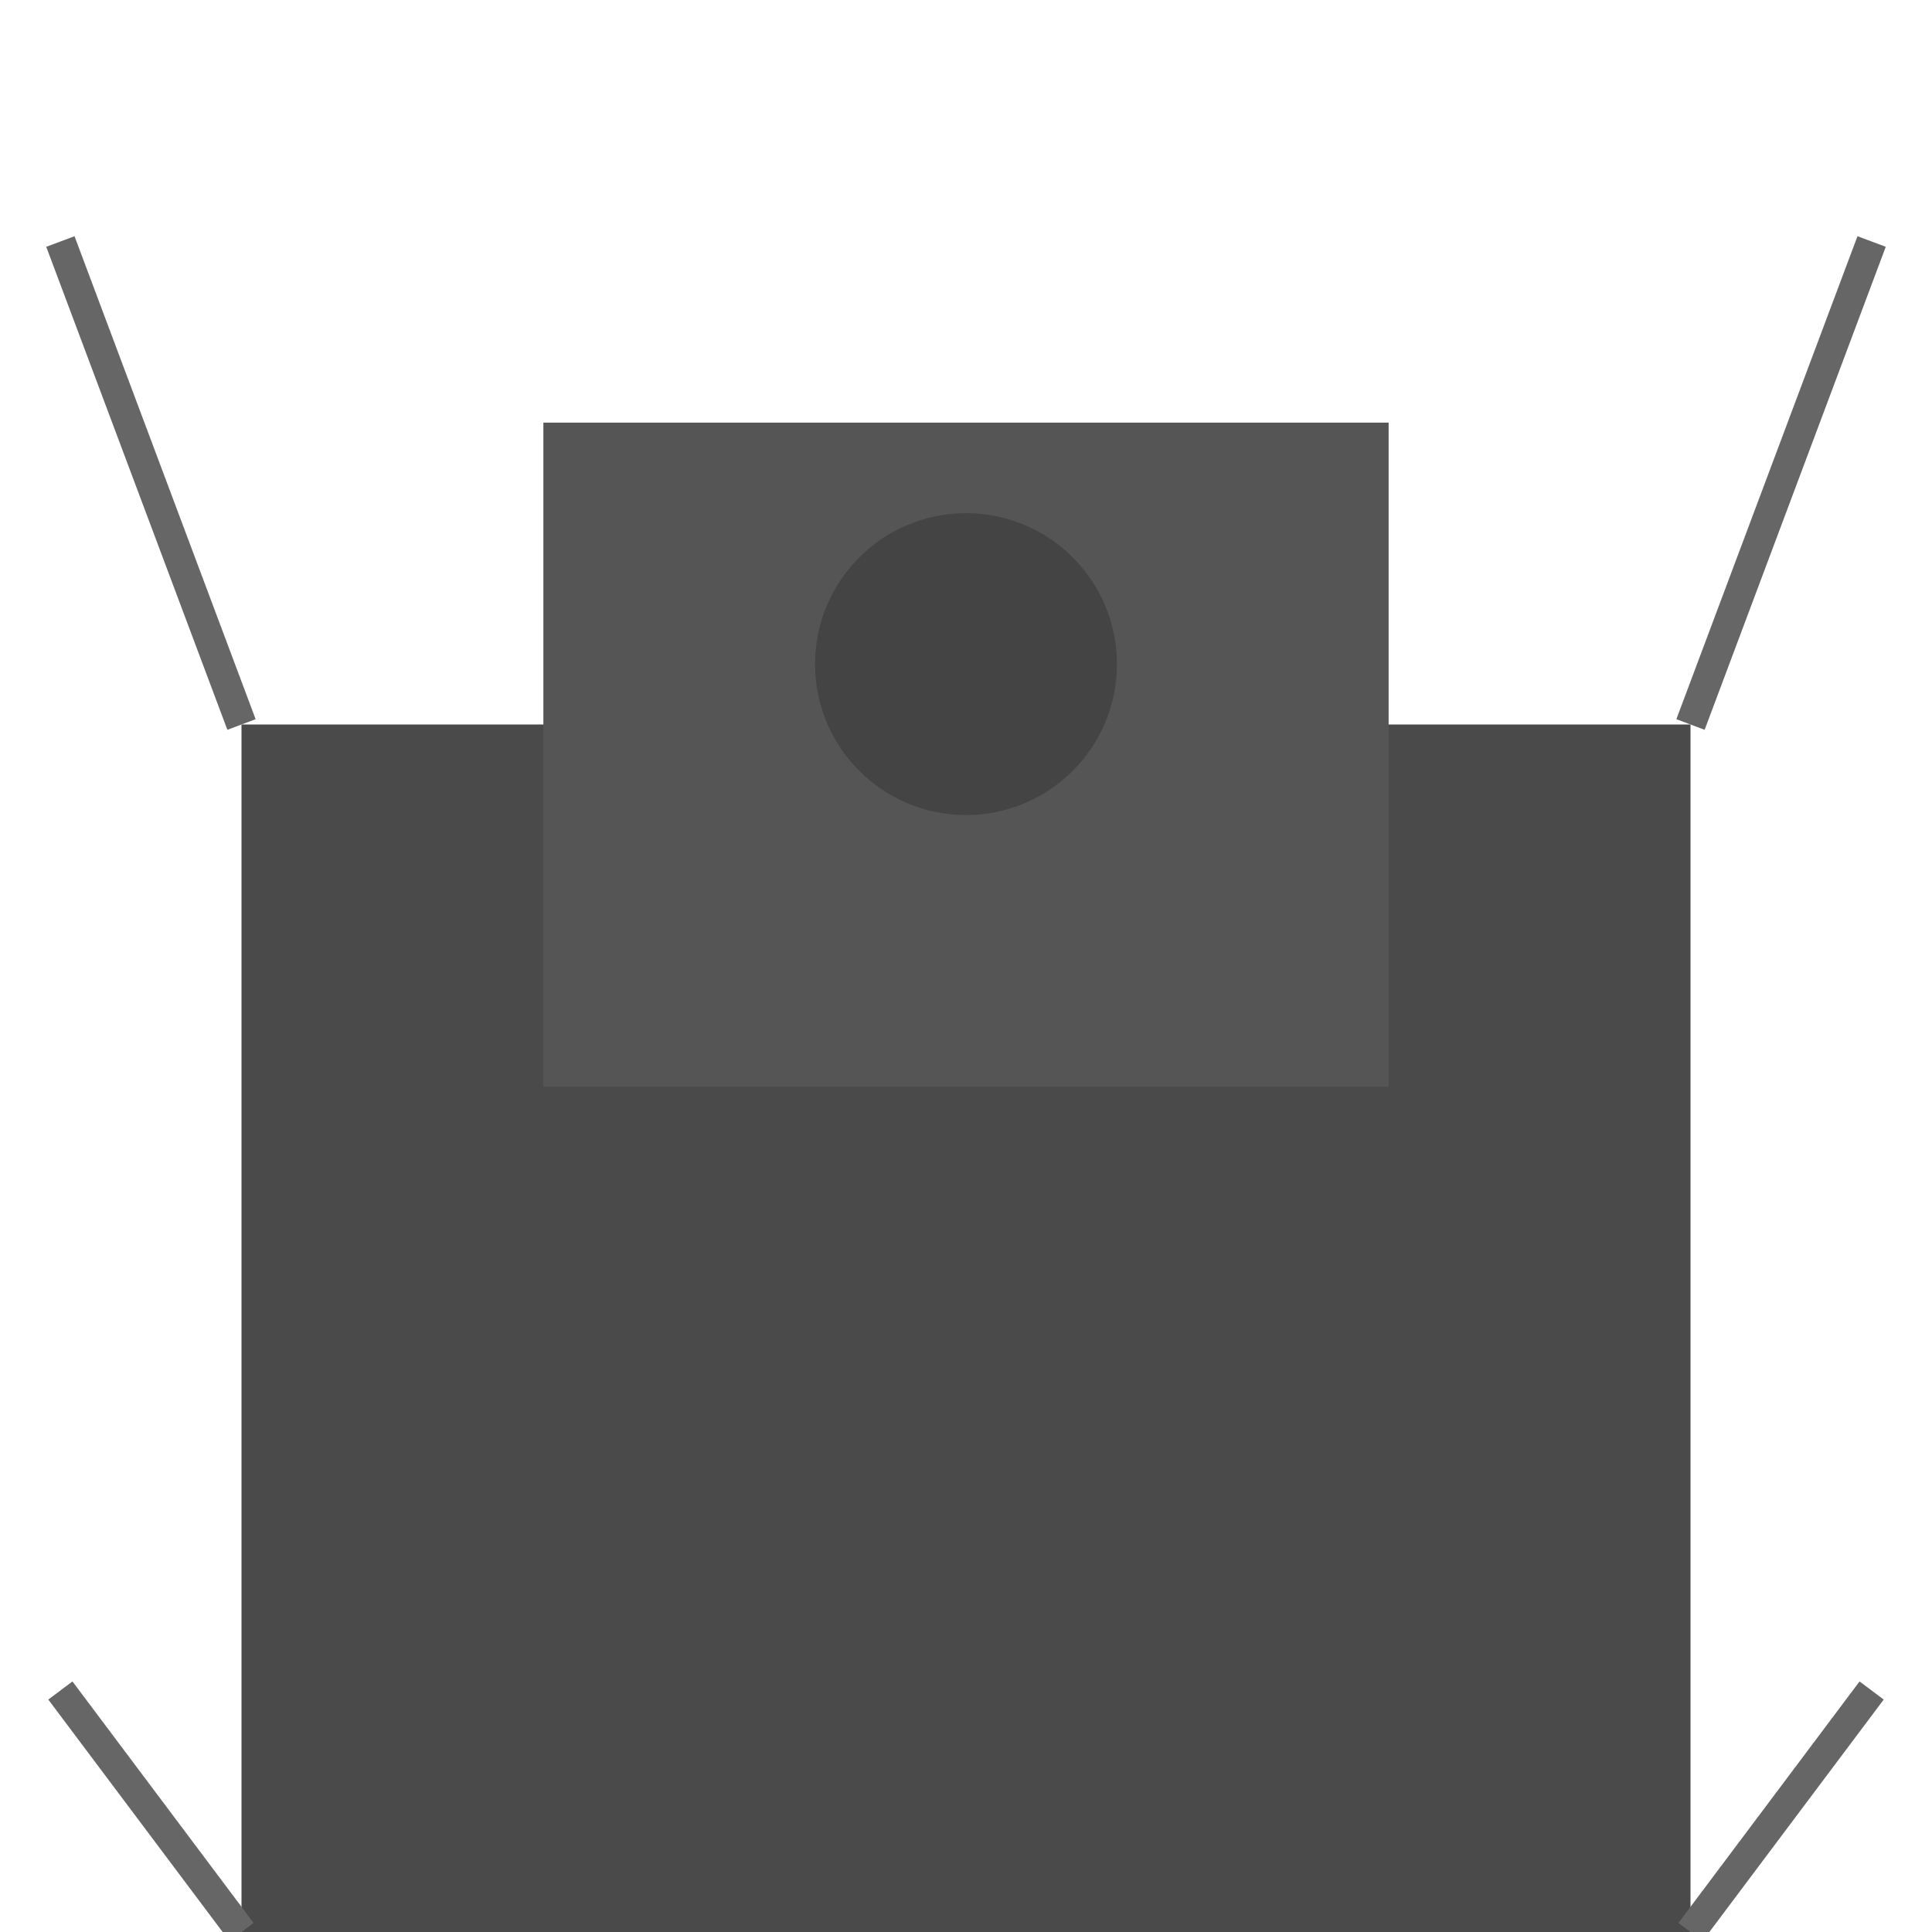
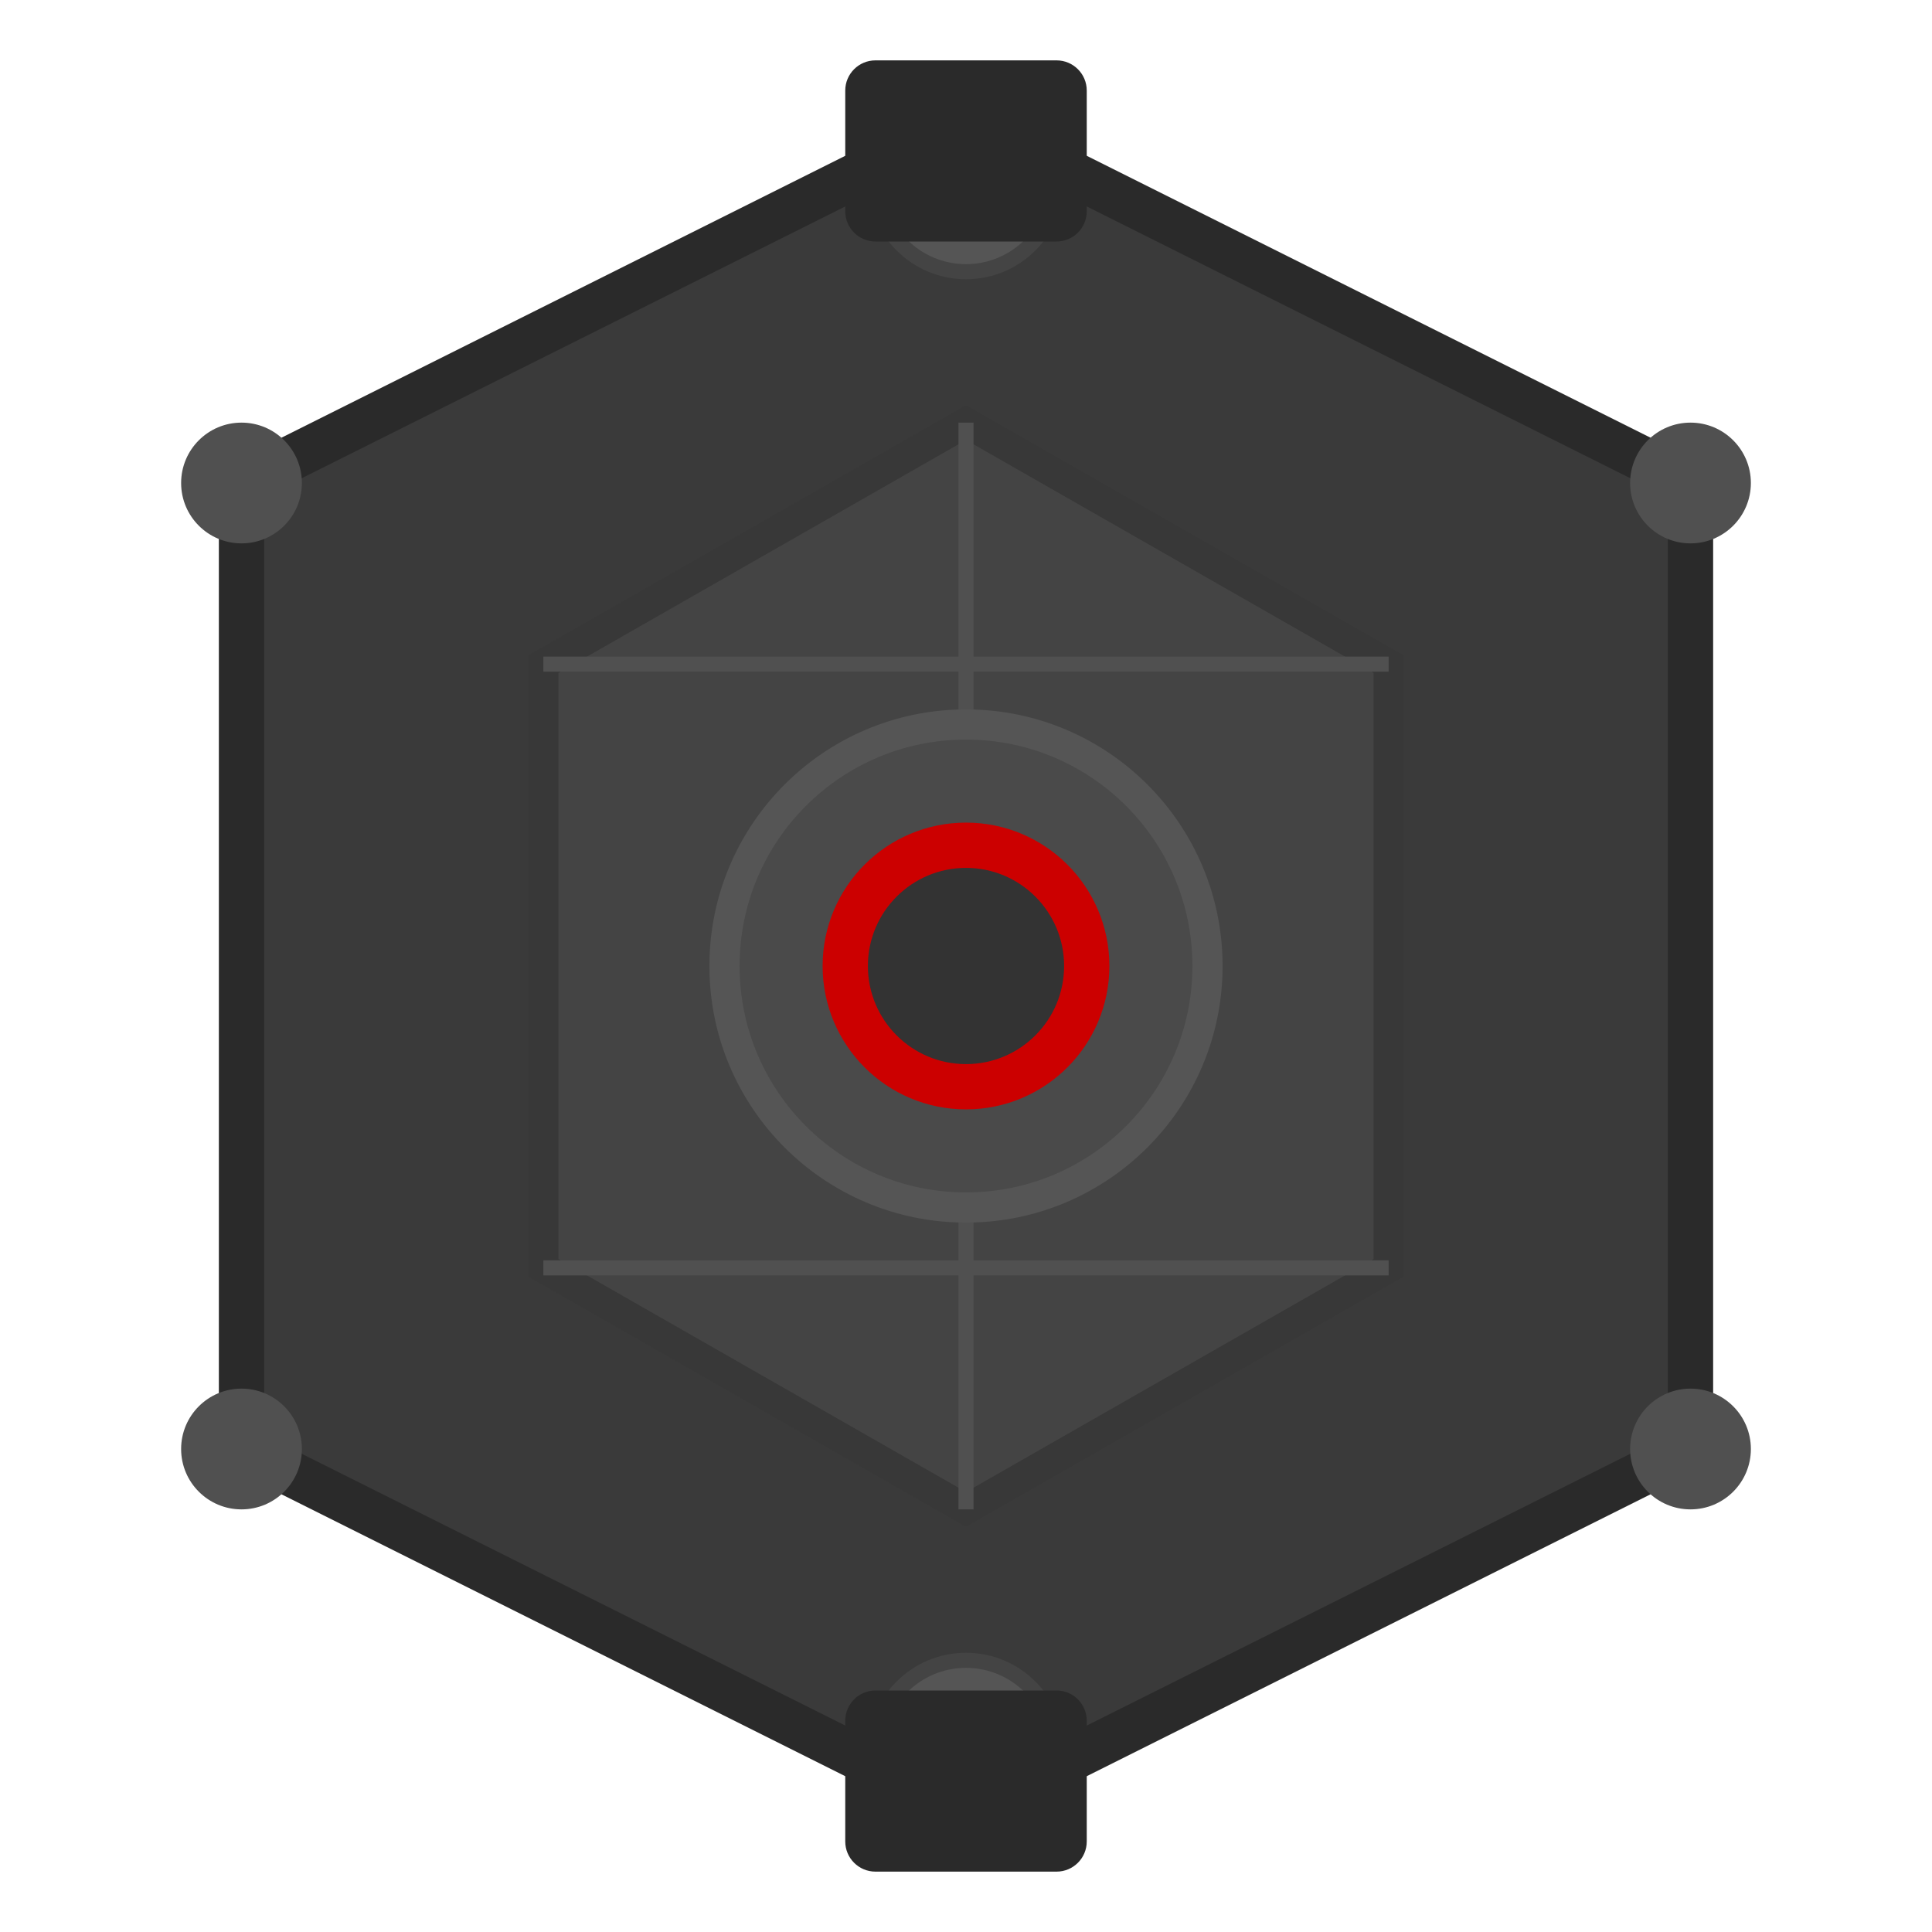
<svg xmlns="http://www.w3.org/2000/svg" viewBox="0 0 64 64">
-   <rect x="8" y="24" width="48" height="40" fill="#4a4a4a" />
-   <rect x="18" y="14" width="28" height="22" fill="#555555" />
-   <line x1="8" y1="24" x2="2" y2="8" stroke="#666666" stroke-width="1" />
-   <line x1="56" y1="24" x2="62" y2="8" stroke="#666666" stroke-width="1" />
-   <line x1="8" y1="64" x2="2" y2="56" stroke="#666666" stroke-width="1" />
-   <line x1="56" y1="64" x2="62" y2="56" stroke="#666666" stroke-width="1" />
-   <circle cx="32" cy="22" r="5" fill="#444444" />
+   <polygon points="32,4 56,16 56,48 32,60 8,48 8,16" fill="#3a3a3a" stroke="#2a2a2a" stroke-width="1.5" />
+   <polygon points="32,14 46,22 46,42 32,50 18,42 18,22" fill="#444444" stroke="#383838" stroke-width="1" />
+   <line x1="18" y1="22" x2="46" y2="22" stroke="#505050" stroke-width="0.5" />
+   <line x1="18" y1="42" x2="46" y2="42" stroke="#505050" stroke-width="0.5" />
+   <line x1="32" y1="14" x2="32" y2="50" stroke="#505050" stroke-width="0.5" />
+   <circle cx="32" cy="32" r="8" fill="#4a4a4a" stroke="#555555" stroke-width="1" />
+   <circle cx="32" cy="32" r="4" fill="#333333" stroke="#cc0000" stroke-width="1.5" />
+   <circle cx="32" cy="6" r="3" fill="#555555" stroke="#444444" stroke-width="0.5" />
+   <circle cx="32" cy="58" r="3" fill="#555555" stroke="#444444" stroke-width="0.5" />
+   <circle cx="8" cy="16" r="2" fill="#505050" />
+   <circle cx="56" cy="16" r="2" fill="#505050" />
+   <circle cx="8" cy="48" r="2" fill="#505050" />
+   <circle cx="56" cy="48" r="2" fill="#505050" />
+   <rect x="28" y="2" width="8" height="6" fill="#2a2a2a" rx="1" />
+   <rect x="28" y="56" width="8" height="6" fill="#2a2a2a" rx="1" />
</svg>
